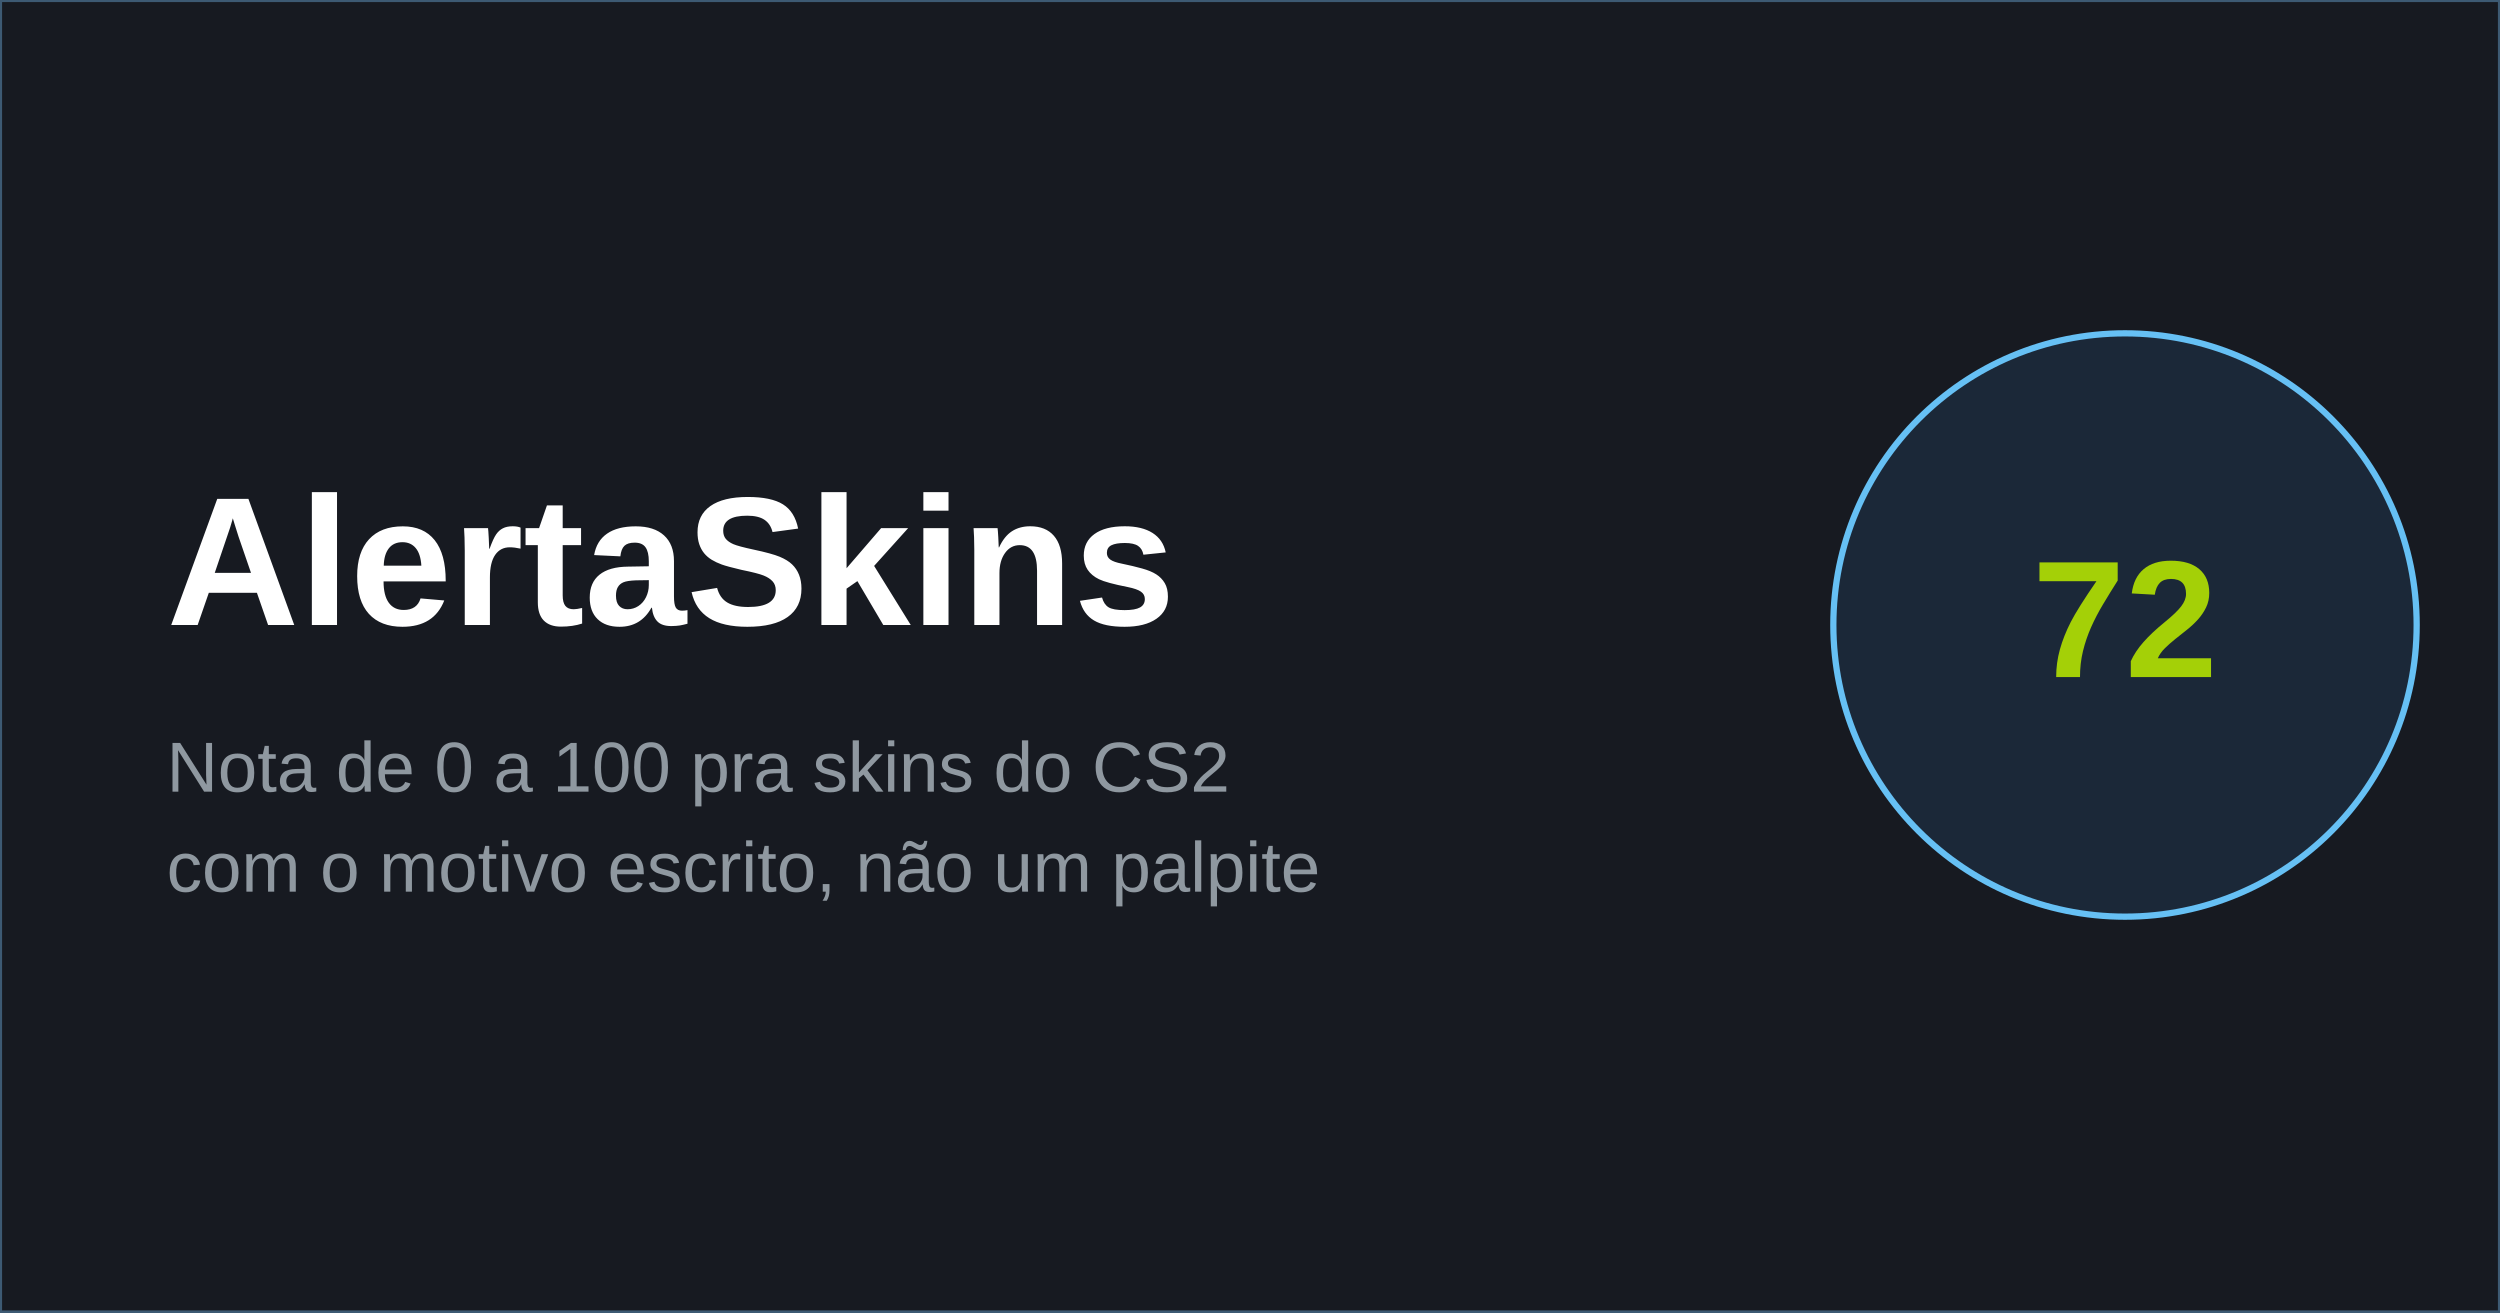
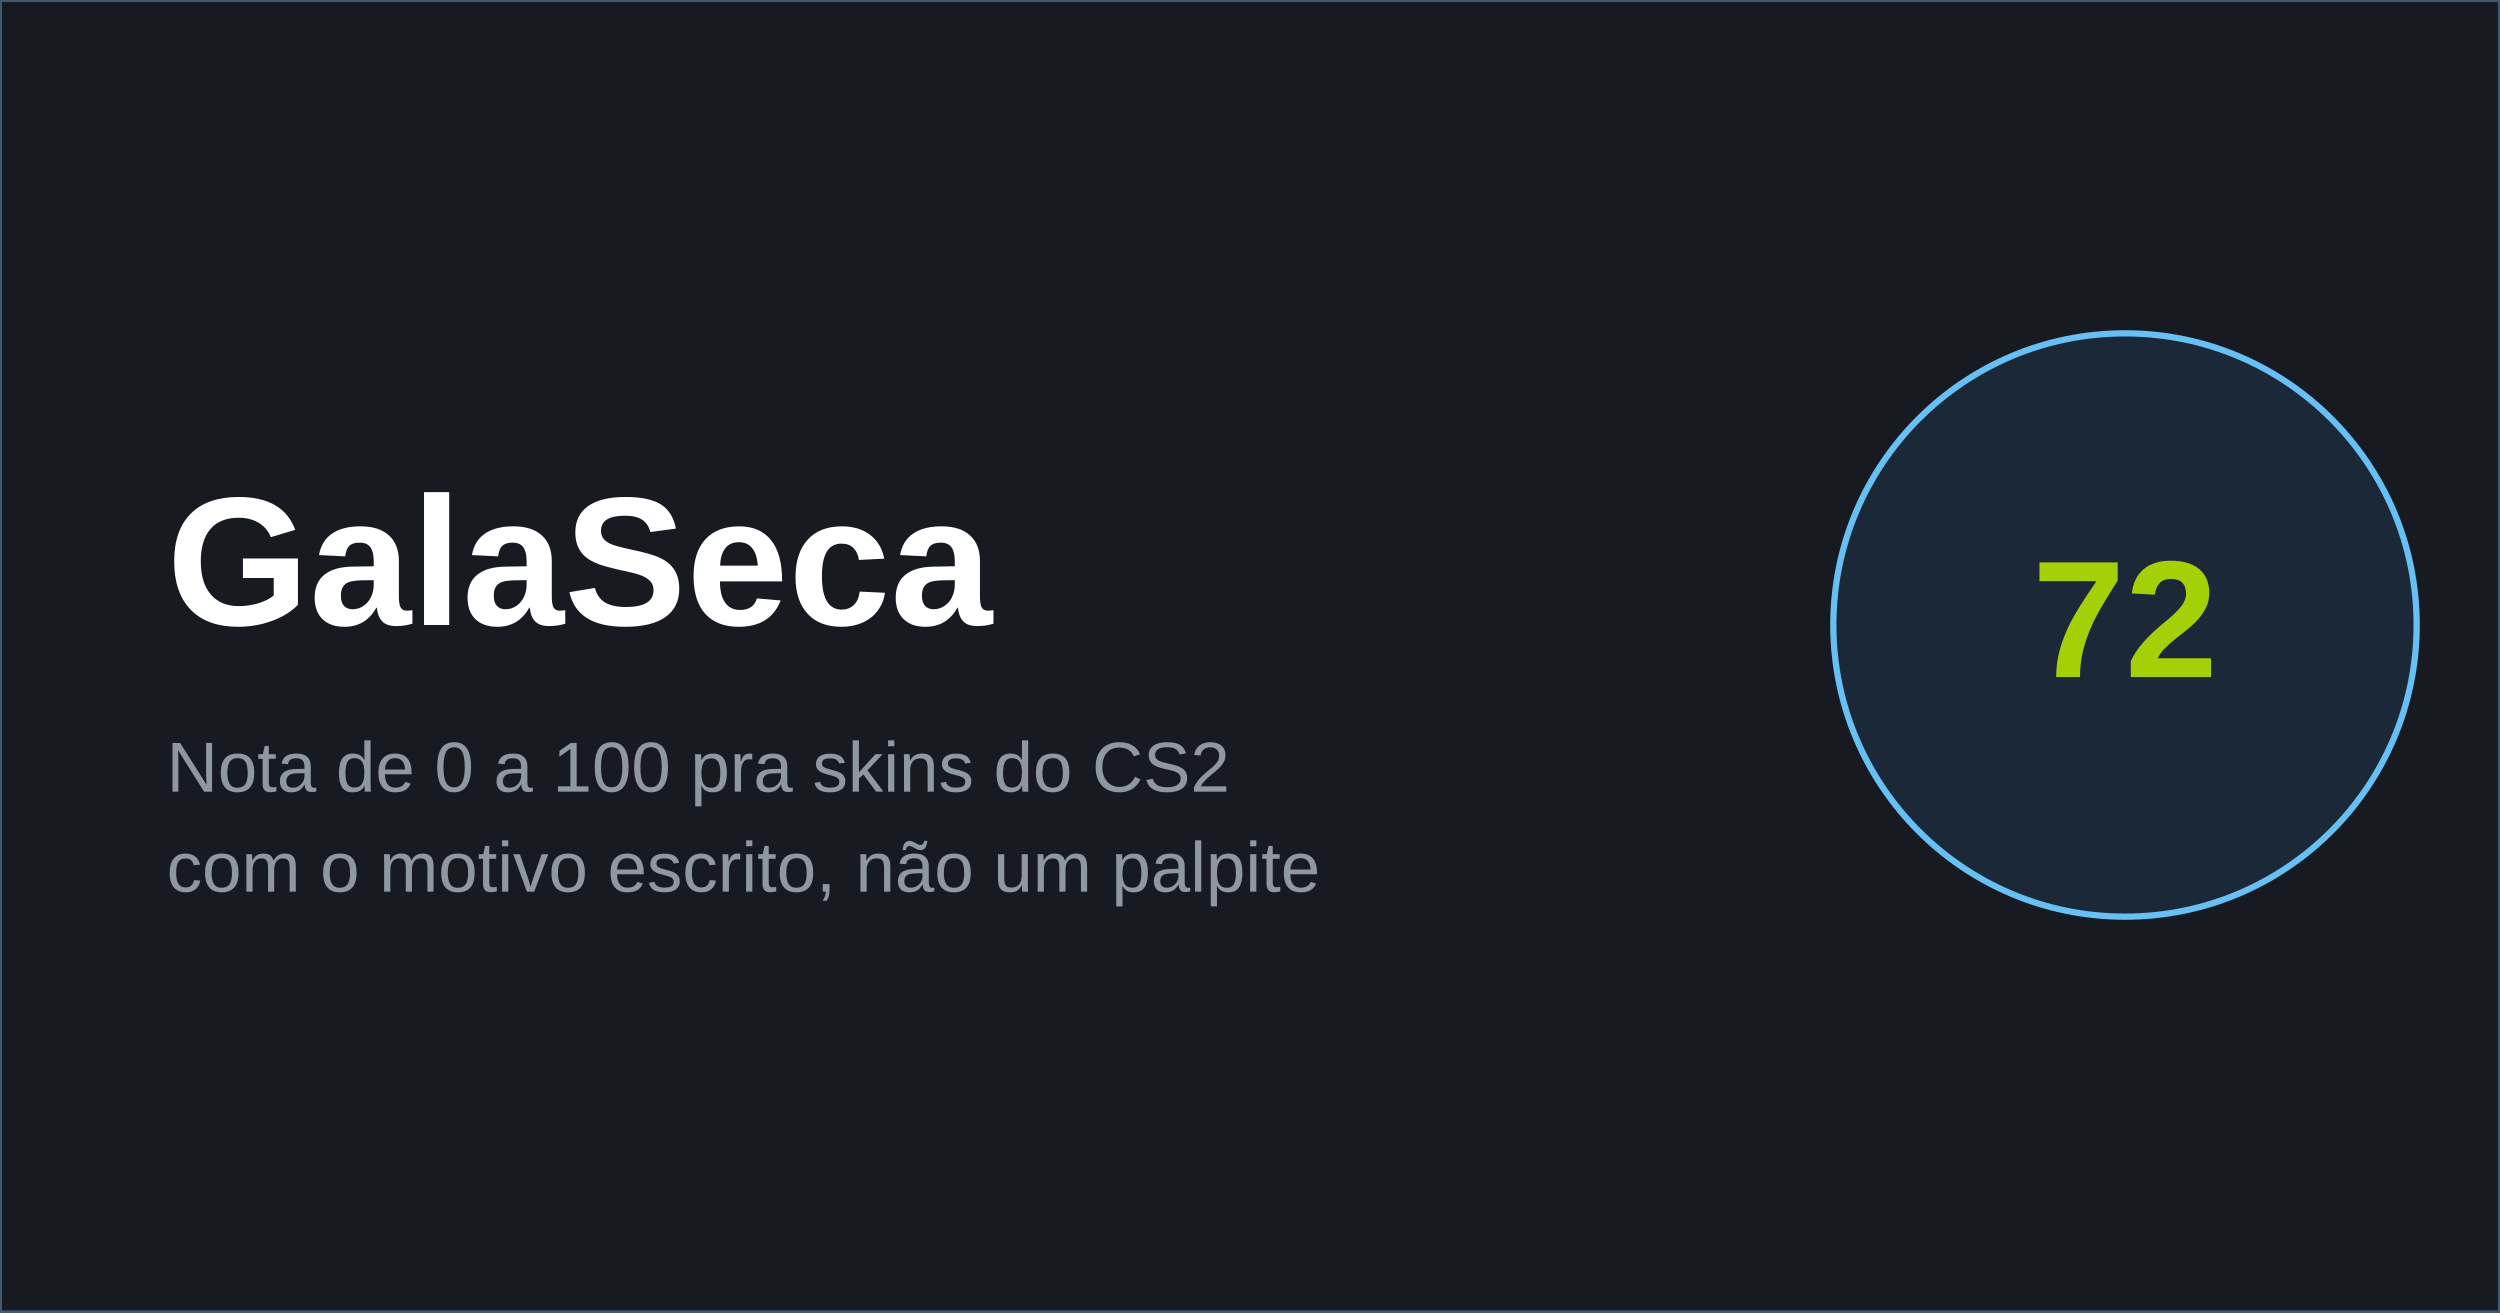
<svg xmlns="http://www.w3.org/2000/svg" viewBox="0 0 1200 630">
  <rect width="1200" height="630" fill="#171a21" />
  <rect x="0" y="0" width="1200" height="630" fill="none" stroke="#3d5a73" stroke-width="2" />
-   <text x="80" y="300" font-family="Arial, sans-serif" font-size="88" font-weight="700" fill="#ffffff">AlertaSkins</text>
+   <text x="80" y="300" font-family="Arial, sans-serif" font-size="88" font-weight="700" fill="#ffffff">GalaSeca</text>
  <text x="80" y="380" font-family="Arial, sans-serif" font-size="34" fill="#8f98a0">Nota de 0 a 100 pra skins do CS2</text>
  <text x="80" y="428" font-family="Arial, sans-serif" font-size="34" fill="#8f98a0">com o motivo escrito, não um palpite</text>
  <circle cx="1020" cy="300" r="140" fill="#1b2838" stroke="#66c0f4" stroke-width="3" />
  <text x="1020" y="325" font-family="Arial, sans-serif" font-size="80" font-weight="700" fill="#a4d007" text-anchor="middle">72</text>
</svg>
